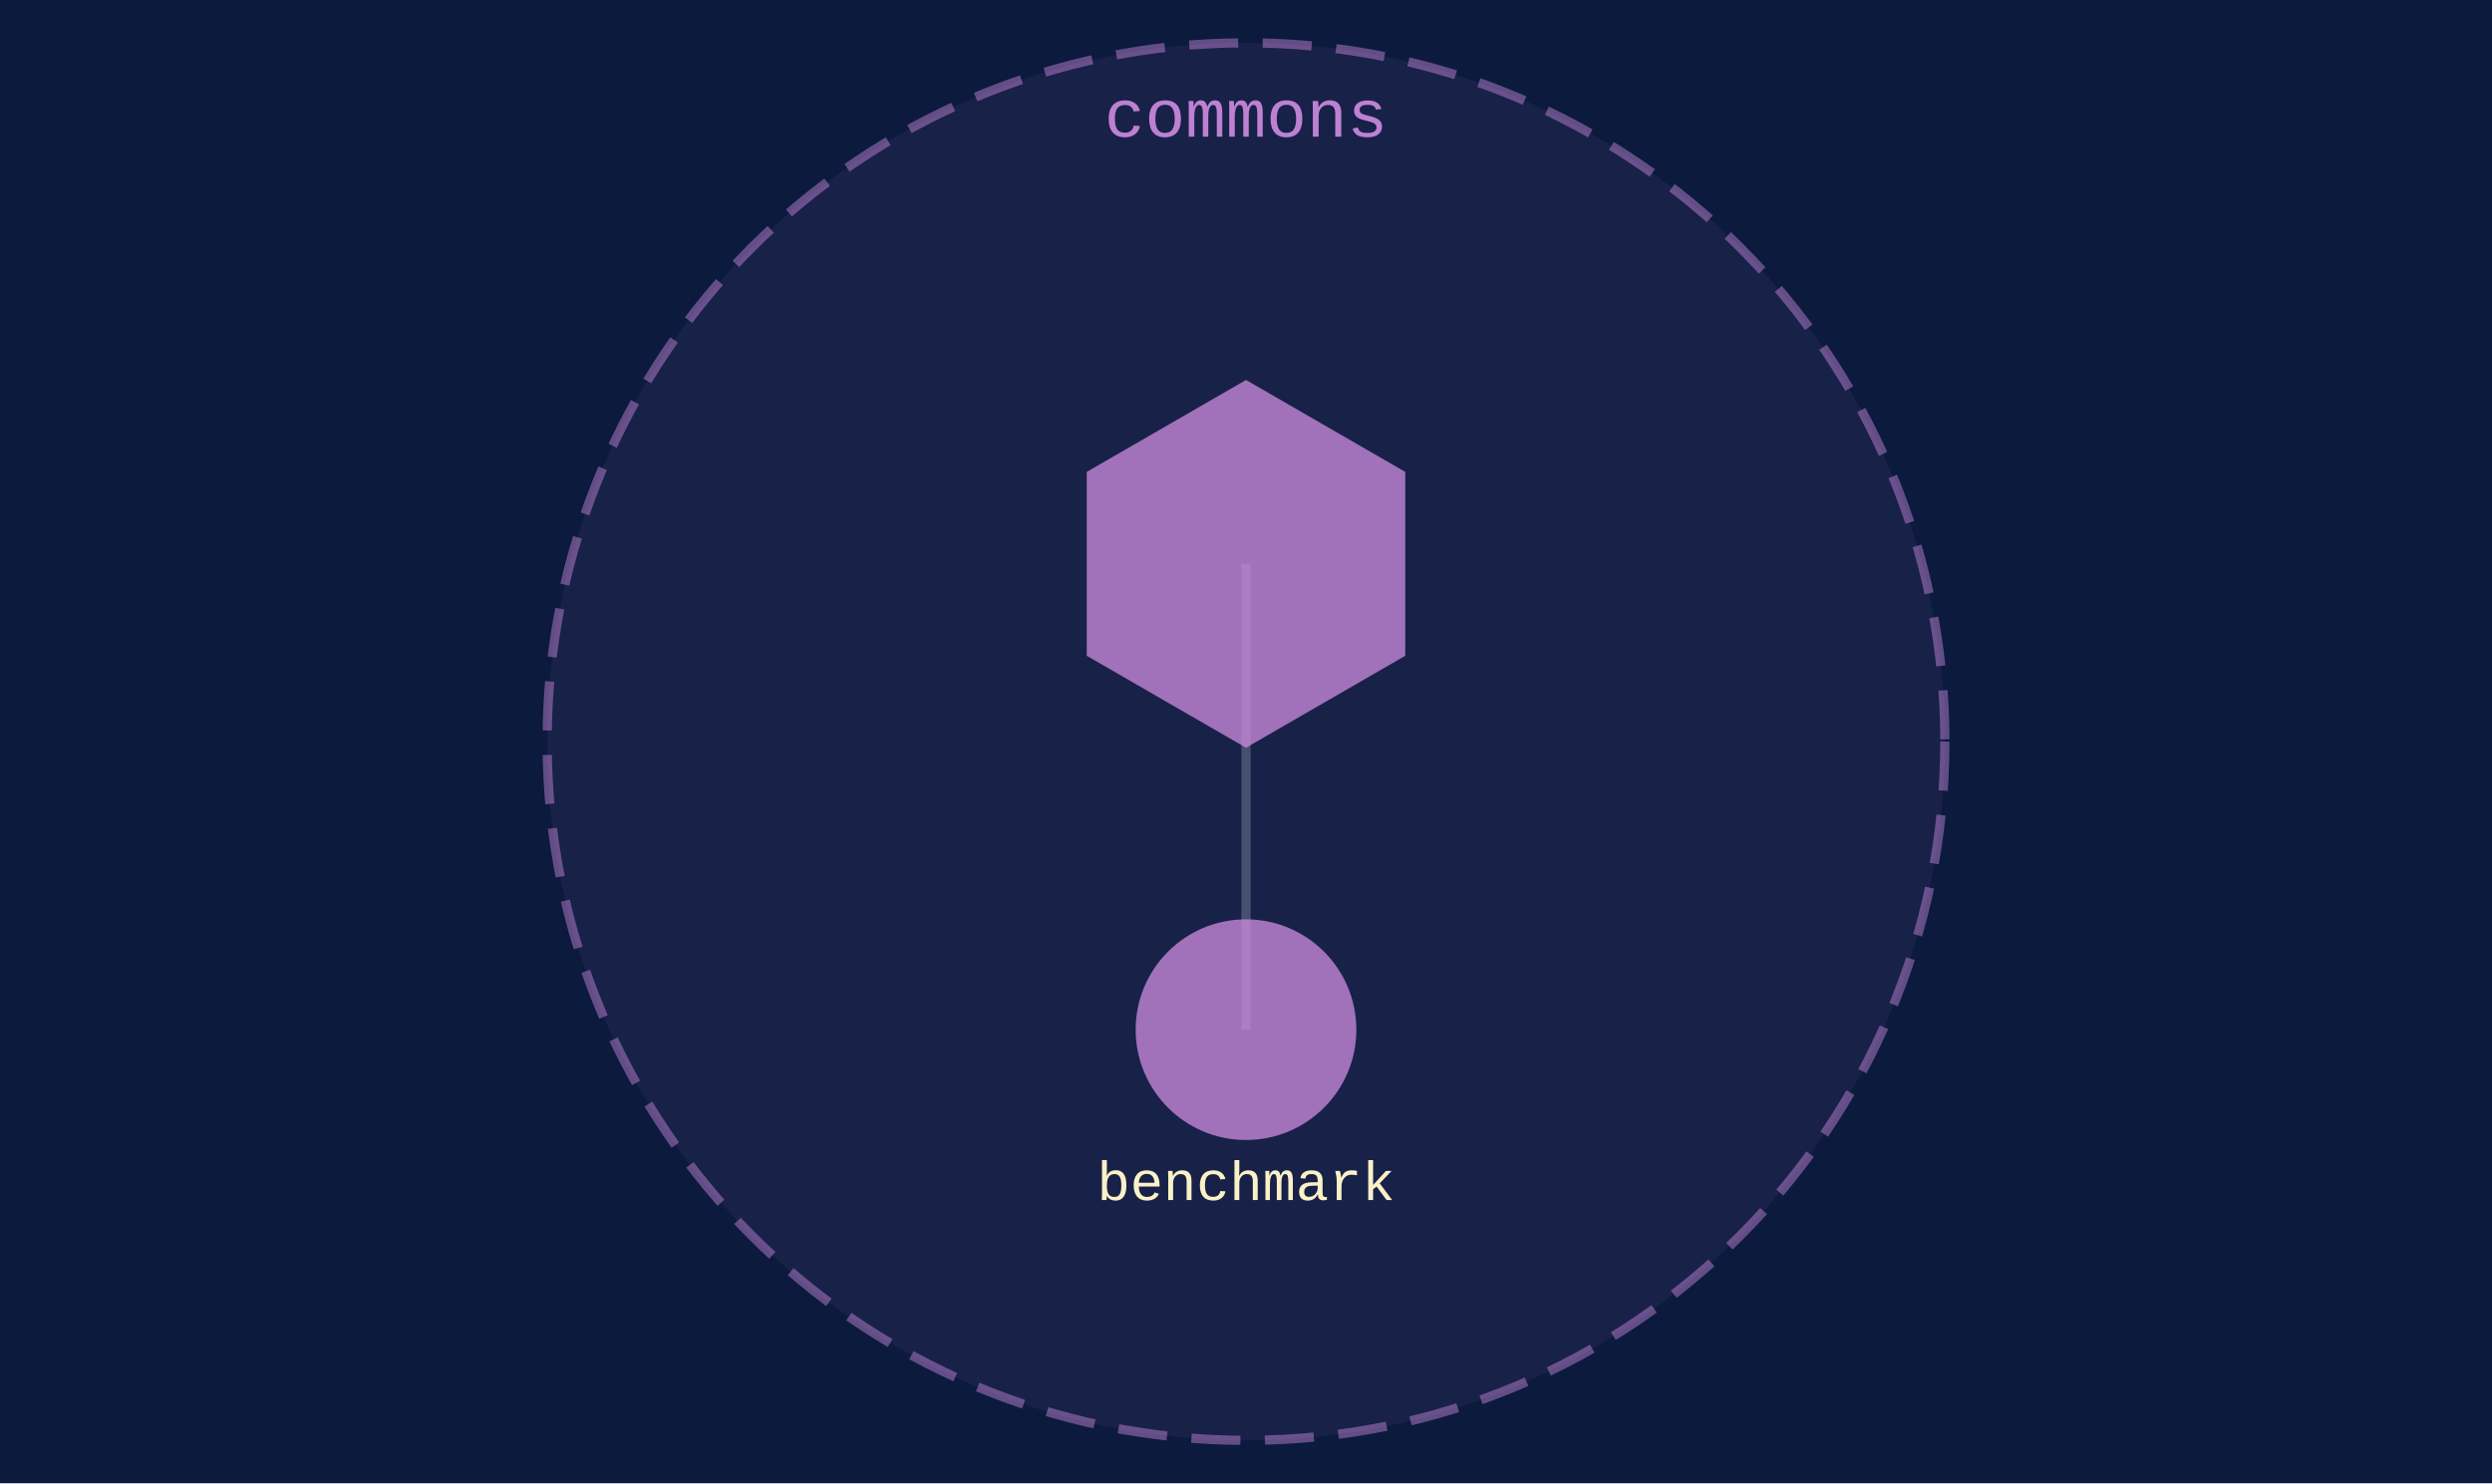
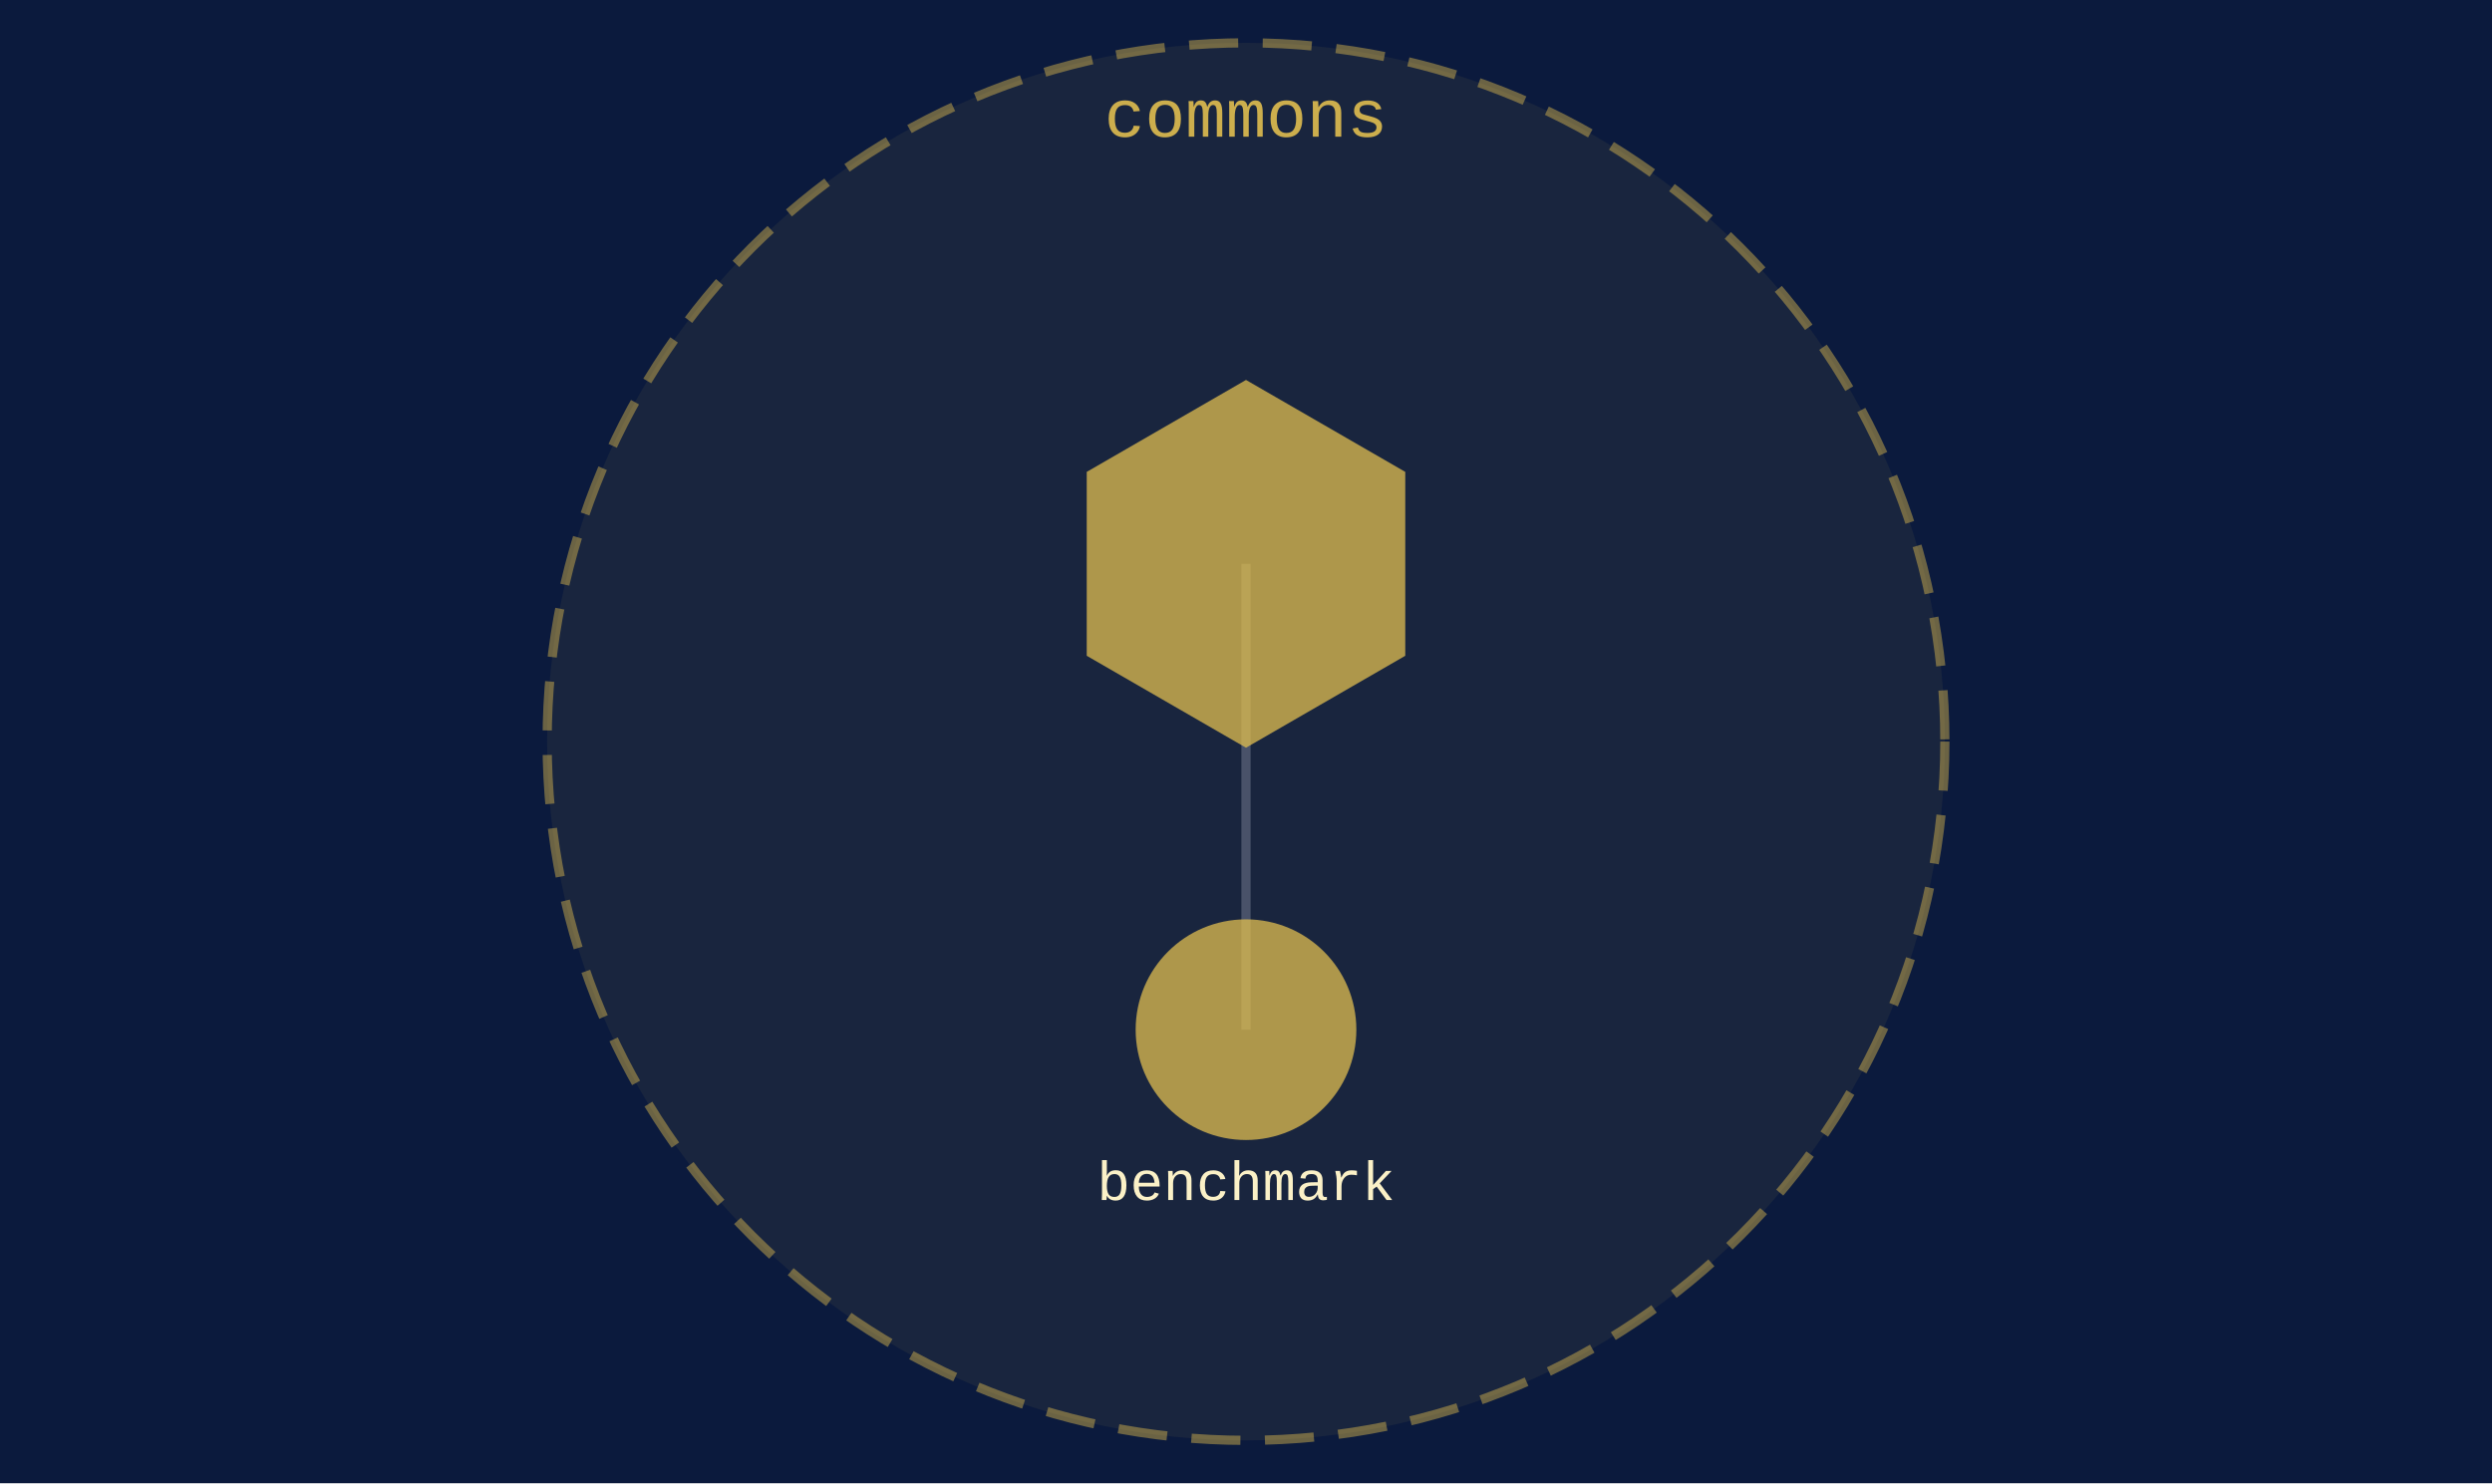
<svg xmlns="http://www.w3.org/2000/svg" width="1396" height="831" viewBox="0 0 1396 831" data-drawn="true" style="fill:rgb(0, 0, 0);fill-opacity:1;stroke:none;stroke-width:1px;stroke-opacity:1;stroke-dasharray:none;font-family:Consolas, Monaco, &quot;Courier New&quot;, monospace;font-size:16px;font-weight:400;text-anchor:start;visibility:visible">
  <rect width="100%" height="100%" fill="rgb(11, 26, 61)" />
  <g transform="translate(698,315.9079) scale(3.434211)">
    <g class="compound-backgrounds">
      <g class="compound-group depth-0">
-         <circle cx="1.775737858763662e-15" cy="29" r="114" fill="rgba(207, 140, 224, 0.07)" stroke="rgba(207, 140, 224, 0.45)" stroke-width="1.5" stroke-dasharray="8,4" style="fill:rgba(207, 140, 224, 0.07);stroke:rgba(207, 140, 224, 0.45);stroke-width:1.5px;stroke-dasharray:8px, 4px" />
-         <text text-anchor="middle" dominant-baseline="central" data-base-size="11" font-size="11" fill="rgba(207, 140, 224, 0.9)" style="fill:rgba(207, 140, 224, 0.9);font-size:11px;text-anchor:middle;display:block;dominant-baseline:central" x="7.998389703953866e-15" y="-72.624">commons</text>
+         <circle cx="1.775737858763662e-15" cy="29" r="114" fill="rgba(224, 189, 79, 0.07)" stroke="rgba(224, 189, 79, 0.45)" stroke-width="1.5" stroke-dasharray="8,4" style="fill:rgba(224, 189, 79, 0.07);stroke:rgba(224, 189, 79, 0.45);stroke-width:1.5px;stroke-dasharray:8px, 4px" />
+         <text text-anchor="middle" dominant-baseline="central" data-base-size="11" font-size="11" fill="rgba(224, 189, 79, 0.9)" style="fill:rgba(224, 189, 79, 0.9);font-size:11px;text-anchor:middle;display:block;dominant-baseline:central" x="7.997782680548928e-15" y="-72.614">commons</text>
      </g>
    </g>
    <g class="links">
      <line class="stream-edge" data-from="family::commons" data-to="repo::benchmark" data-style="solid" x1="0" y1="0" x2="4.653657836759942e-15" y2="76" stroke="#8a93a6" stroke-opacity="0.42" stroke-width="1.5" opacity="1" style="stroke:rgb(138, 147, 166);stroke-width:1.5px;stroke-opacity:0.42" />
    </g>
    <g class="nodes">
      <g class="graph-node" data-node-id="family::commons" transform="scale(1,1)" opacity="1">
-         <path d="M 0 -30 L 25.98 -15 L 25.98 15 L 0 30 L -25.98 15 L -25.98 -15 Z" fill="#cf8ce0" data-base-fill="#cf8ce0" fill-opacity="0.75" stroke="#fff" stroke-width="0" style="fill:rgb(207, 140, 224);fill-opacity:0.75;stroke:rgb(255, 255, 255);stroke-width:0px" />
+         <path d="M 0 -30 L 25.98 -15 L 25.98 15 L 0 30 L -25.98 15 L -25.98 -15 Z" fill="#e0bd4f" data-base-fill="#e0bd4f" fill-opacity="0.75" stroke="#fff" stroke-width="0" style="fill:rgb(224, 189, 79);fill-opacity:0.75;stroke:rgb(255, 255, 255);stroke-width:0px" />
      </g>
      <g class="graph-node" data-node-id="repo::benchmark" transform="translate(4.65365788100496e-15, 76) scale(1,1)" opacity="1">
-         <path d="M 18 0 A 18 18 0 1 1 -18 0 A 18 18 0 1 1 18 0 Z" fill="#cf8ce0" data-base-fill="#cf8ce0" fill-opacity="0.75" stroke="#fff" stroke-width="0" style="fill:rgb(207, 140, 224);fill-opacity:0.75;stroke:rgb(255, 255, 255);stroke-width:0px" />
+         <path d="M 18 0 A 18 18 0 1 1 -18 0 A 18 18 0 1 1 18 0 Z" fill="#e0bd4f" data-base-fill="#e0bd4f" fill-opacity="0.75" stroke="#fff" stroke-width="0" style="fill:rgb(224, 189, 79);fill-opacity:0.75;stroke:rgb(255, 255, 255);stroke-width:0px" />
      </g>
    </g>
    <g class="labels">
      <text data-node-id="family::commons" font-size="9" fill="#fbf1c7" x="0" y="42" text-anchor="middle" dominant-baseline="auto" opacity="1" style="fill:rgb(251, 241, 199);font-size:9px;text-anchor:middle;display:none">commons</text>
      <text data-node-id="repo::benchmark" font-size="9" fill="#fbf1c7" x="4.653657836759942e-15" y="99" text-anchor="middle" dominant-baseline="hanging" opacity="1" style="fill:rgb(251, 241, 199);font-size:9px;text-anchor:middle;display:block;dominant-baseline:hanging" visibility="visible">benchmark</text>
    </g>
  </g>
  <g class="rad-layer" pointer-events="none" />
</svg>
